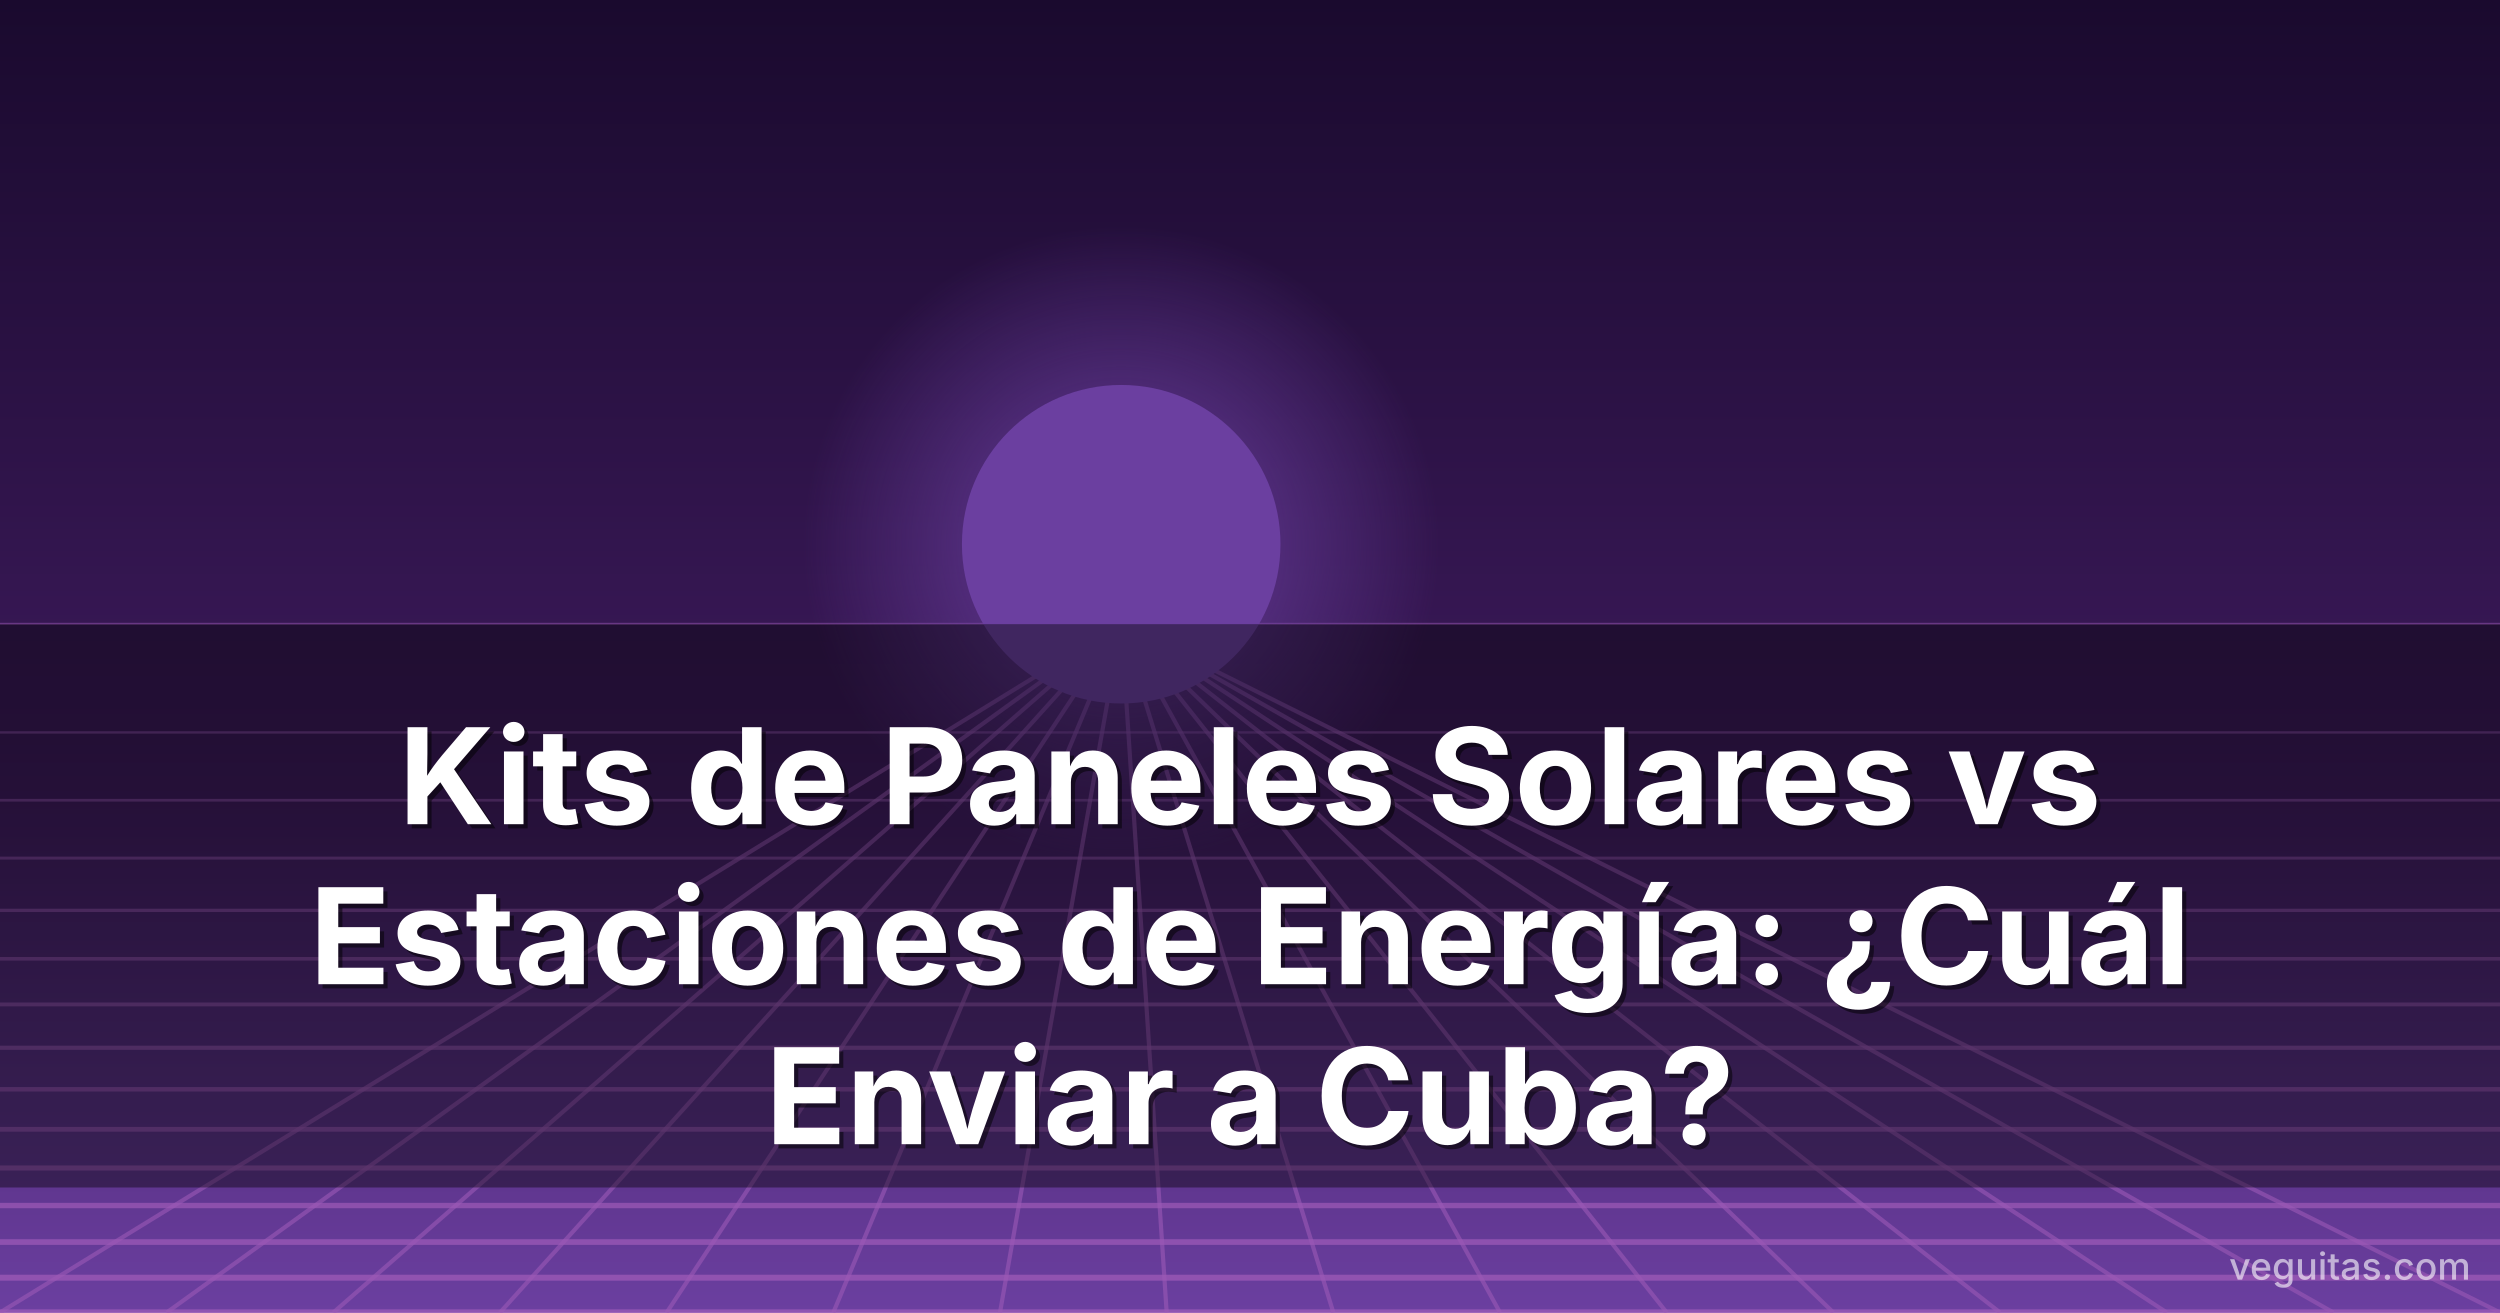
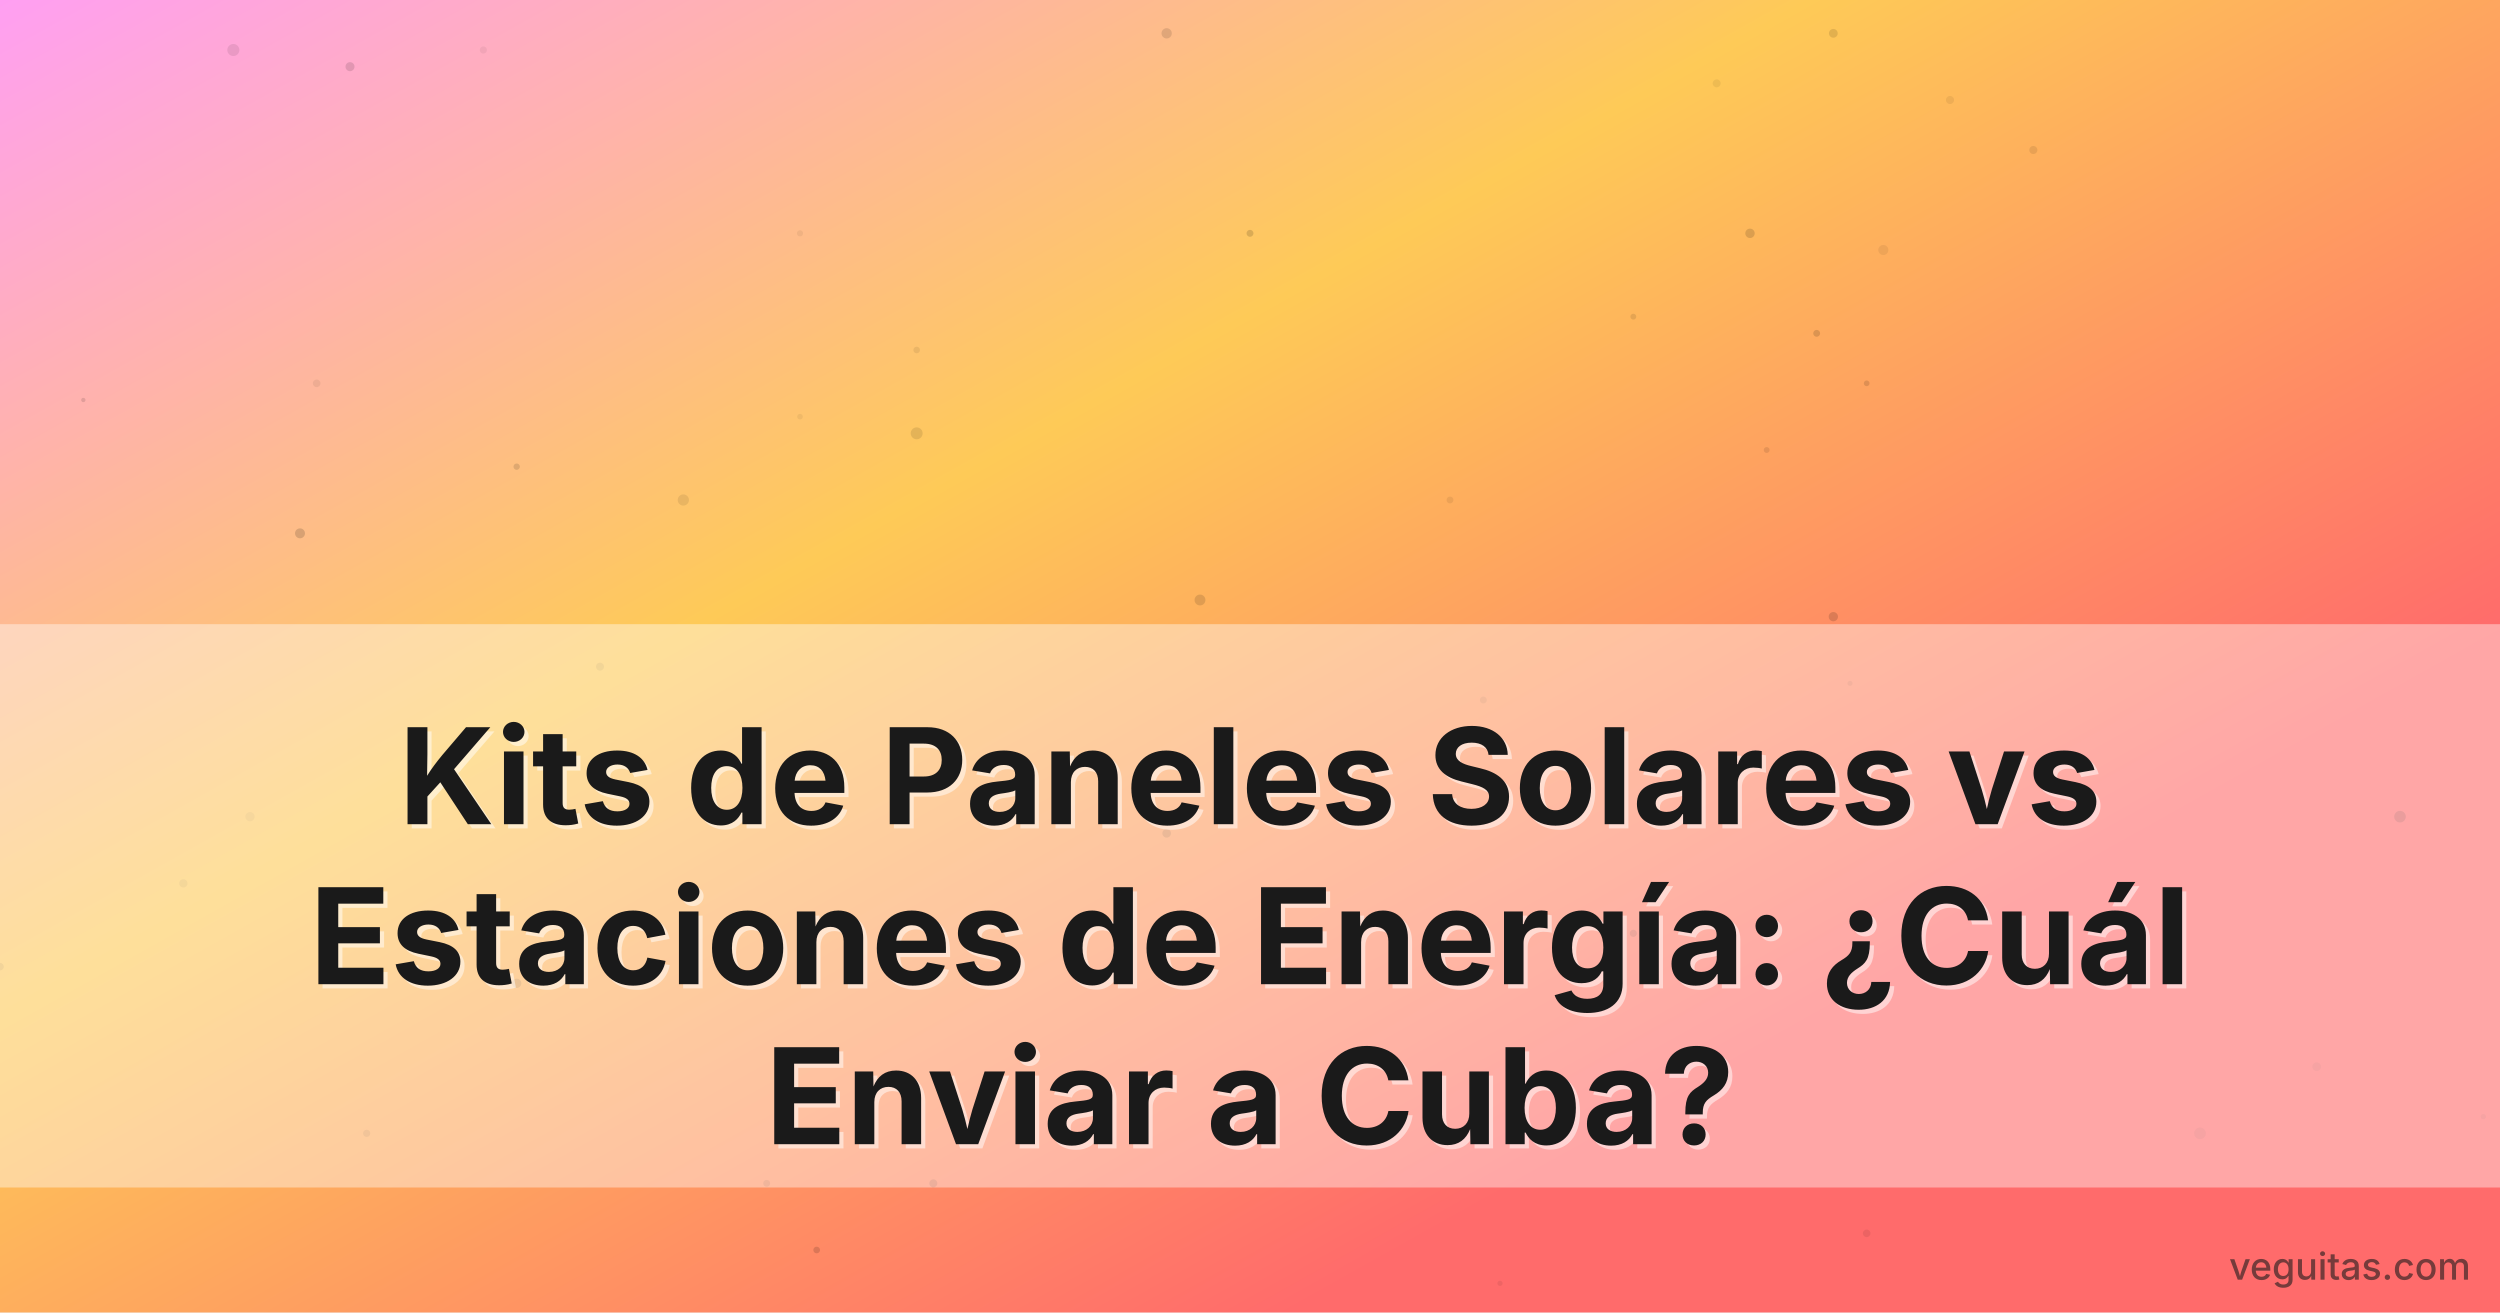
<svg xmlns="http://www.w3.org/2000/svg" version="1.1" width="1200" height="630" viewBox="0 0 1200 630">
  <defs>
-     <linearGradient x1="0" y1="0" x2="0" y2="1" id="SvgjsLinearGradient1002">
-       <stop stop-color="#1a0a2e" offset="0" />
-       <stop stop-color="#3d1a5c" offset="0.6" />
-       <stop stop-color="#6b3fa0" offset="1" />
+     <linearGradient x1="0" y1="0" x2="0.776" y2="0.72" id="SvgjsLinearGradient1193">
+       <stop stop-color="#ff9ff3" offset="0" />
+       <stop stop-color="#feca57" offset="0.5" />
+       <stop stop-color="#ff6b6b" offset="1" />
    </linearGradient>
-     <radialGradient id="SvgjsRadialGradient1003">
-       <stop stop-opacity="1" stop-color="#6b3fa0" offset="0" />
-       <stop stop-opacity="0.5" stop-color="#6b3fa0" offset="0.5" />
-       <stop stop-opacity="0" stop-color="#6b3fa0" offset="1" />
-     </radialGradient>
  </defs>
-   <rect width="1200" height="630" fill="url(#SvgjsLinearGradient1002)" />
-   <line x1="0" y1="299.451" x2="1200" y2="299.451" stroke-opacity="0.5" stroke-width="1" stroke="#9b59b6" />
-   <line x1="0" y1="351.564" x2="1200" y2="351.564" stroke-opacity="0.521" stroke-width="1.143" stroke="#9b59b6" />
-   <line x1="0" y1="384.109" x2="1200" y2="384.109" stroke-opacity="0.543" stroke-width="1.286" stroke="#9b59b6" />
-   <line x1="0" y1="411.894" x2="1200" y2="411.894" stroke-opacity="0.564" stroke-width="1.429" stroke="#9b59b6" />
-   <line x1="0" y1="436.978" x2="1200" y2="436.978" stroke-opacity="0.586" stroke-width="1.571" stroke="#9b59b6" />
-   <line x1="0" y1="460.228" x2="1200" y2="460.228" stroke-opacity="0.607" stroke-width="1.714" stroke="#9b59b6" />
-   <line x1="0" y1="482.115" x2="1200" y2="482.115" stroke-opacity="0.629" stroke-width="1.857" stroke="#9b59b6" />
-   <line x1="0" y1="502.928" x2="1200" y2="502.928" stroke-opacity="0.65" stroke-width="2" stroke="#9b59b6" />
-   <line x1="0" y1="522.864" x2="1200" y2="522.864" stroke-opacity="0.671" stroke-width="2.143" stroke="#9b59b6" />
-   <line x1="0" y1="542.065" x2="1200" y2="542.065" stroke-opacity="0.693" stroke-width="2.286" stroke="#9b59b6" />
-   <line x1="0" y1="560.635" x2="1200" y2="560.635" stroke-opacity="0.714" stroke-width="2.429" stroke="#9b59b6" />
-   <line x1="0" y1="578.655" x2="1200" y2="578.655" stroke-opacity="0.736" stroke-width="2.571" stroke="#9b59b6" />
-   <line x1="0" y1="596.189" x2="1200" y2="596.189" stroke-opacity="0.757" stroke-width="2.714" stroke="#9b59b6" />
-   <line x1="0" y1="613.29" x2="1200" y2="613.29" stroke-opacity="0.779" stroke-width="2.857" stroke="#9b59b6" />
-   <line x1="0" y1="630" x2="1200" y2="630" stroke-opacity="0.8" stroke-width="3" stroke="#9b59b6" />
-   <line x1="538.176" y1="299.451" x2="0" y2="630" stroke-opacity="0.6" stroke-width="2" stroke="#9b59b6" />
-   <line x1="538.176" y1="299.451" x2="80" y2="630" stroke-opacity="0.6" stroke-width="2" stroke="#9b59b6" />
-   <line x1="538.176" y1="299.451" x2="160" y2="630" stroke-opacity="0.6" stroke-width="2" stroke="#9b59b6" />
-   <line x1="538.176" y1="299.451" x2="240" y2="630" stroke-opacity="0.6" stroke-width="2" stroke="#9b59b6" />
-   <line x1="538.176" y1="299.451" x2="320" y2="630" stroke-opacity="0.6" stroke-width="2" stroke="#9b59b6" />
-   <line x1="538.176" y1="299.451" x2="400" y2="630" stroke-opacity="0.6" stroke-width="2" stroke="#9b59b6" />
-   <line x1="538.176" y1="299.451" x2="480" y2="630" stroke-opacity="0.6" stroke-width="2" stroke="#9b59b6" />
-   <line x1="538.176" y1="299.451" x2="560" y2="630" stroke-opacity="0.6" stroke-width="2" stroke="#9b59b6" />
-   <line x1="538.176" y1="299.451" x2="640" y2="630" stroke-opacity="0.6" stroke-width="2" stroke="#9b59b6" />
-   <line x1="538.176" y1="299.451" x2="720" y2="630" stroke-opacity="0.6" stroke-width="2" stroke="#9b59b6" />
-   <line x1="538.176" y1="299.451" x2="800" y2="630" stroke-opacity="0.6" stroke-width="2" stroke="#9b59b6" />
-   <line x1="538.176" y1="299.451" x2="880" y2="630" stroke-opacity="0.6" stroke-width="2" stroke="#9b59b6" />
-   <line x1="538.176" y1="299.451" x2="960" y2="630" stroke-opacity="0.6" stroke-width="2" stroke="#9b59b6" />
-   <line x1="538.176" y1="299.451" x2="1040" y2="630" stroke-opacity="0.6" stroke-width="2" stroke="#9b59b6" />
-   <line x1="538.176" y1="299.451" x2="1120" y2="630" stroke-opacity="0.6" stroke-width="2" stroke="#9b59b6" />
-   <line x1="538.176" y1="299.451" x2="1200" y2="630" stroke-opacity="0.6" stroke-width="2" stroke="#9b59b6" />
-   <circle r="152.889" cx="538.176" cy="261.228" fill="url(#SvgjsRadialGradient1003)" />
-   <circle r="76.445" cx="538.176" cy="261.228" fill="#6b3fa0" />
-   <rect width="1200" height="270.4" x="0" y="299.6" fill="rgba(0,0,0,0.4)" />
-   <text font-family="system-ui, -apple-system, sans-serif" font-size="64" font-weight="700" text-anchor="middle" fill="rgba(0,0,0,0.5)" x="602" y="397.628">
+   <rect width="1200" height="630" fill="url(#SvgjsLinearGradient1193)" />
+   <circle r="2.468" cx="560" cy="16" fill="#000000" opacity="0.118" />
+   <circle r="2.107" cx="880" cy="16" fill="#000000" opacity="0.111" />
+   <circle r="2.895" cx="112" cy="24" fill="#000000" opacity="0.084" />
+   <circle r="1.728" cx="232" cy="24" fill="#000000" opacity="0.053" />
+   <circle r="2.166" cx="168" cy="32" fill="#000000" opacity="0.119" />
+   <circle r="1.914" cx="824" cy="40" fill="#000000" opacity="0.063" />
+   <circle r="1.949" cx="936" cy="48" fill="#000000" opacity="0.064" />
+   <circle r="1.936" cx="976" cy="72" fill="#000000" opacity="0.088" />
+   <circle r="1.479" cx="384" cy="112" fill="#000000" opacity="0.055" />
+   <circle r="1.665" cx="600" cy="112" fill="#000000" opacity="0.143" />
+   <circle r="2.256" cx="840" cy="112" fill="#000000" opacity="0.137" />
+   <circle r="2.424" cx="904" cy="120" fill="#000000" opacity="0.064" />
+   <circle r="1.411" cx="784" cy="152" fill="#000000" opacity="0.099" />
+   <circle r="1.648" cx="872" cy="160" fill="#000000" opacity="0.14" />
+   <circle r="1.584" cx="440" cy="168" fill="#000000" opacity="0.078" />
+   <circle r="1.827" cx="152" cy="184" fill="#000000" opacity="0.063" />
+   <circle r="1.372" cx="896" cy="184" fill="#000000" opacity="0.122" />
+   <circle r="1.041" cx="40" cy="192" fill="#000000" opacity="0.119" />
+   <circle r="1.359" cx="384" cy="200" fill="#000000" opacity="0.058" />
+   <circle r="2.861" cx="440" cy="208" fill="#000000" opacity="0.105" />
+   <circle r="1.406" cx="848" cy="216" fill="#000000" opacity="0.099" />
+   <circle r="1.526" cx="248" cy="224" fill="#000000" opacity="0.122" />
+   <circle r="2.691" cx="328" cy="240" fill="#000000" opacity="0.085" />
+   <circle r="1.649" cx="696" cy="240" fill="#000000" opacity="0.071" />
+   <circle r="2.388" cx="144" cy="256" fill="#000000" opacity="0.15" />
+   <circle r="2.613" cx="576" cy="288" fill="#000000" opacity="0.122" />
+   <circle r="2.227" cx="880" cy="296" fill="#000000" opacity="0.141" />
+   <circle r="1.925" cx="288" cy="320" fill="#000000" opacity="0.08" />
+   <circle r="1.227" cx="888" cy="328" fill="#000000" opacity="0.071" />
+   <circle r="1.679" cx="712" cy="336" fill="#000000" opacity="0.08" />
+   <circle r="2.233" cx="120" cy="392" fill="#000000" opacity="0.056" />
+   <circle r="2.795" cx="1152" cy="392" fill="#000000" opacity="0.138" />
+   <circle r="2.067" cx="560" cy="400" fill="#000000" opacity="0.128" />
+   <circle r="1.991" cx="88" cy="424" fill="#000000" opacity="0.067" />
+   <circle r="1.726" cx="784" cy="448" fill="#000000" opacity="0.125" />
+   <circle r="1.818" cx="0" cy="464" fill="#000000" opacity="0.083" />
+   <circle r="2.233" cx="248" cy="472" fill="#000000" opacity="0.131" />
+   <circle r="2.069" cx="1112" cy="512" fill="#000000" opacity="0.059" />
+   <circle r="1.278" cx="1192" cy="536" fill="#000000" opacity="0.061" />
+   <circle r="1.74" cx="176" cy="544" fill="#000000" opacity="0.091" />
+   <circle r="2.799" cx="1056" cy="544" fill="#000000" opacity="0.061" />
+   <circle r="1.67" cx="368" cy="568" fill="#000000" opacity="0.101" />
+   <circle r="1.92" cx="448" cy="568" fill="#000000" opacity="0.124" />
+   <circle r="1.823" cx="896" cy="592" fill="#000000" opacity="0.077" />
+   <circle r="1.603" cx="392" cy="600" fill="#000000" opacity="0.141" />
+   <circle r="1.254" cx="720" cy="616" fill="#000000" opacity="0.068" />
+   <rect width="1200" height="270.4" x="0" y="299.6" fill="rgba(255,255,255,0.4)" />
+   <text font-family="system-ui, -apple-system, sans-serif" font-size="64" font-weight="700" text-anchor="middle" fill="rgba(255,255,255,0.5)" x="602" y="397.628">
    <tspan dy="0" x="602">Kits de Paneles Solares vs</tspan>
  </text>
-   <text font-family="system-ui, -apple-system, sans-serif" font-size="64" font-weight="700" text-anchor="middle" fill="#ffffff" x="600" y="395.628">
+   <text font-family="system-ui, -apple-system, sans-serif" font-size="64" font-weight="700" text-anchor="middle" fill="#1a1a1a" x="600" y="395.628">
    <tspan dy="0" x="600">Kits de Paneles Solares vs</tspan>
  </text>
-   <text font-family="system-ui, -apple-system, sans-serif" font-size="64" font-weight="700" text-anchor="middle" fill="rgba(0,0,0,0.5)" x="602" y="474.428">
+   <text font-family="system-ui, -apple-system, sans-serif" font-size="64" font-weight="700" text-anchor="middle" fill="rgba(255,255,255,0.5)" x="602" y="474.428">
    <tspan dy="0" x="602">Estaciones de Energía: ¿Cuál</tspan>
  </text>
-   <text font-family="system-ui, -apple-system, sans-serif" font-size="64" font-weight="700" text-anchor="middle" fill="#ffffff" x="600" y="472.428">
+   <text font-family="system-ui, -apple-system, sans-serif" font-size="64" font-weight="700" text-anchor="middle" fill="#1a1a1a" x="600" y="472.428">
    <tspan dy="0" x="600">Estaciones de Energía: ¿Cuál</tspan>
  </text>
-   <text font-family="system-ui, -apple-system, sans-serif" font-size="64" font-weight="700" text-anchor="middle" fill="rgba(0,0,0,0.5)" x="602" y="551.228">
+   <text font-family="system-ui, -apple-system, sans-serif" font-size="64" font-weight="700" text-anchor="middle" fill="rgba(255,255,255,0.5)" x="602" y="551.228">
    <tspan dy="0" x="602">Enviar a Cuba?</tspan>
  </text>
-   <text font-family="system-ui, -apple-system, sans-serif" font-size="64" font-weight="700" text-anchor="middle" fill="#ffffff" x="600" y="549.228">
+   <text font-family="system-ui, -apple-system, sans-serif" font-size="64" font-weight="700" text-anchor="middle" fill="#1a1a1a" x="600" y="549.228">
    <tspan dy="0" x="600">Enviar a Cuba?</tspan>
  </text>
-   <text font-family="system-ui, -apple-system, sans-serif" font-size="18" font-weight="500" fill="#ffffff" opacity="0.6" x="1070" y="614.239">
+   <text font-family="system-ui, -apple-system, sans-serif" font-size="18" font-weight="500" fill="#1a1a1a" opacity="0.6" x="1070" y="614.239">
    <tspan dy="0" x="1070">veguitas.com</tspan>
  </text>
</svg>
